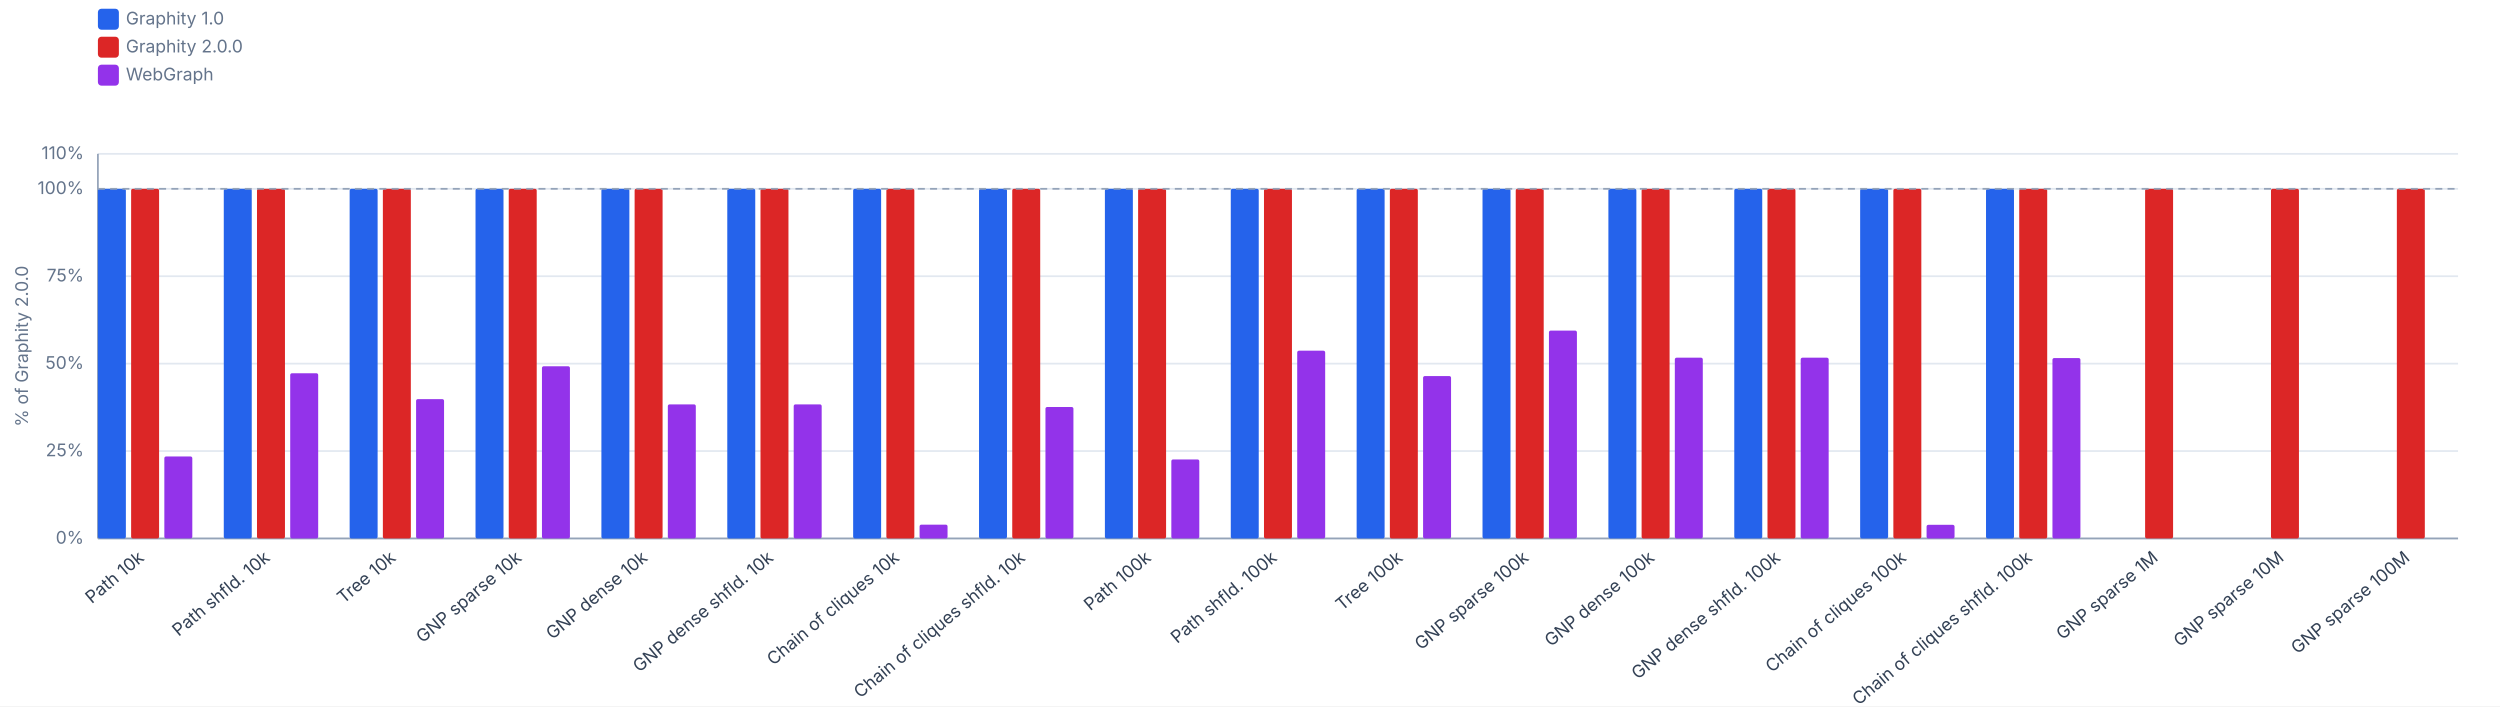
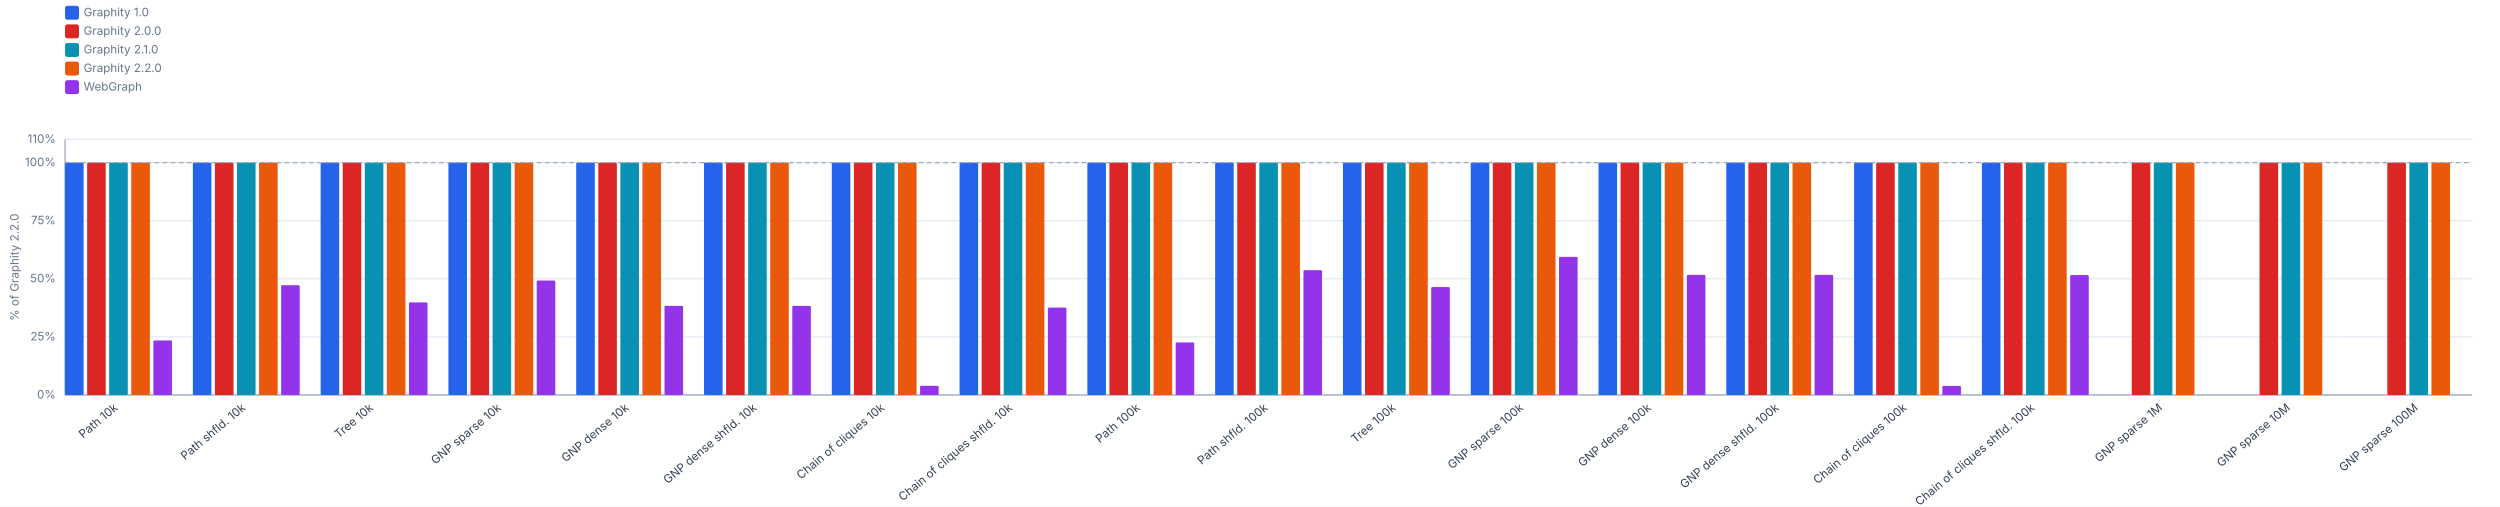
- <svg xmlns="http://www.w3.org/2000/svg" width="1430" height="404" viewBox="0 0 1430 404" role="img">
+ <svg xmlns="http://www.w3.org/2000/svg" width="2152" height="436" viewBox="0 0 2152 436" role="img">
  <style>text{font-family:ui-sans-serif,system-ui,-apple-system,Segoe UI,sans-serif;font-size:11px;fill:#334155}.axis{stroke:#94a3b8;stroke-width:1;fill:none}.grid{stroke:#e2e8f0;stroke-width:1}.ylabel{fill:#64748b;font-size:10px}.tick{fill:#64748b;font-size:10px}.xlabel{font-size:10px}</style>
-   <rect x="0" y="0" width="1430" height="404" fill="#ffffff" />
+   <rect x="0" y="0" width="2152" height="436" fill="#ffffff" />
  <rect x="56" y="5" width="12" height="12" rx="2" fill="#2563eb" />
  <text x="72" y="14" class="tick">Graphity 1.0</text>
  <rect x="56" y="21" width="12" height="12" rx="2" fill="#dc2626" />
  <text x="72" y="30" class="tick">Graphity 2.0.0</text>
-   <rect x="56" y="37" width="12" height="12" rx="2" fill="#9333ea" />
-   <text x="72" y="46" class="tick">WebGraph</text>
-   <line class="grid" x1="56" y1="308.0" x2="1406" y2="308.0" />
-   <text class="tick" x="48" y="311.0" text-anchor="end">0%</text>
-   <line class="grid" x1="56" y1="258.0" x2="1406" y2="258.0" />
-   <text class="tick" x="48" y="261.0" text-anchor="end">25%</text>
-   <line class="grid" x1="56" y1="208.0" x2="1406" y2="208.0" />
-   <text class="tick" x="48" y="211.0" text-anchor="end">50%</text>
-   <line class="grid" x1="56" y1="158.0" x2="1406" y2="158.0" />
-   <text class="tick" x="48" y="161.0" text-anchor="end">75%</text>
-   <line class="grid" x1="56" y1="108.0" x2="1406" y2="108.0" />
-   <text class="tick" x="48" y="111.0" text-anchor="end">100%</text>
-   <line class="grid" x1="56" y1="88.0" x2="1406" y2="88.0" />
-   <text class="tick" x="48" y="91.0" text-anchor="end">110%</text>
-   <line class="axis" x1="56" y1="88" x2="56" y2="308" />
-   <line class="axis" x1="56" y1="308" x2="1406" y2="308" />
-   <text class="ylabel" x="16" y="198.0" text-anchor="middle" transform="rotate(-90 16 198.0)">% of Graphity 2.0.0</text>
-   <text class="xlabel" x="83.0" y="320.0" text-anchor="end" transform="rotate(-40 83.0 320.0)">Path 10k</text>
-   <rect x="56.0" y="108.0" width="16" height="200.0" fill="#2563eb" rx="1" />
-   <rect x="75.0" y="108.0" width="16" height="200.0" fill="#dc2626" rx="1" />
-   <rect x="94.0" y="261.1" width="16" height="46.9" fill="#9333ea" rx="1" />
-   <text class="xlabel" x="155.0" y="320.0" text-anchor="end" transform="rotate(-40 155.0 320.0)">Path shfld. 10k</text>
-   <rect x="128.0" y="108.0" width="16" height="200.0" fill="#2563eb" rx="1" />
-   <rect x="147.0" y="108.0" width="16" height="200.0" fill="#dc2626" rx="1" />
-   <rect x="166.0" y="213.5" width="16" height="94.5" fill="#9333ea" rx="1" />
-   <text class="xlabel" x="227.0" y="320.0" text-anchor="end" transform="rotate(-40 227.0 320.0)">Tree 10k</text>
-   <rect x="200.0" y="108.0" width="16" height="200.0" fill="#2563eb" rx="1" />
-   <rect x="219.0" y="108.0" width="16" height="200.0" fill="#dc2626" rx="1" />
-   <rect x="238.0" y="228.3" width="16" height="79.7" fill="#9333ea" rx="1" />
-   <text class="xlabel" x="299.0" y="320.0" text-anchor="end" transform="rotate(-40 299.0 320.0)">GNP sparse 10k</text>
-   <rect x="272.0" y="108.0" width="16" height="200.0" fill="#2563eb" rx="1" />
-   <rect x="291.0" y="108.0" width="16" height="200.0" fill="#dc2626" rx="1" />
-   <rect x="310.0" y="209.5" width="16" height="98.5" fill="#9333ea" rx="1" />
-   <text class="xlabel" x="371.0" y="320.0" text-anchor="end" transform="rotate(-40 371.0 320.0)">GNP dense 10k</text>
-   <rect x="344.0" y="108.0" width="16" height="200.0" fill="#2563eb" rx="1" />
-   <rect x="363.0" y="108.0" width="16" height="200.0" fill="#dc2626" rx="1" />
-   <rect x="382.0" y="231.3" width="16" height="76.7" fill="#9333ea" rx="1" />
-   <text class="xlabel" x="443.0" y="320.0" text-anchor="end" transform="rotate(-40 443.0 320.0)">GNP dense shfld. 10k</text>
-   <rect x="416.0" y="108.0" width="16" height="200.0" fill="#2563eb" rx="1" />
-   <rect x="435.0" y="108.0" width="16" height="200.0" fill="#dc2626" rx="1" />
-   <rect x="454.0" y="231.3" width="16" height="76.7" fill="#9333ea" rx="1" />
-   <text class="xlabel" x="515.0" y="320.0" text-anchor="end" transform="rotate(-40 515.0 320.0)">Chain of cliques 10k</text>
-   <rect x="488.0" y="108.0" width="16" height="200.0" fill="#2563eb" rx="1" />
-   <rect x="507.0" y="108.0" width="16" height="200.0" fill="#dc2626" rx="1" />
-   <rect x="526.0" y="300.1" width="16" height="7.9" fill="#9333ea" rx="1" />
-   <text class="xlabel" x="587.0" y="320.0" text-anchor="end" transform="rotate(-40 587.0 320.0)">Chain of cliques shfld. 10k</text>
-   <rect x="560.0" y="108.0" width="16" height="200.0" fill="#2563eb" rx="1" />
-   <rect x="579.0" y="108.0" width="16" height="200.0" fill="#dc2626" rx="1" />
-   <rect x="598.0" y="232.8" width="16" height="75.2" fill="#9333ea" rx="1" />
-   <text class="xlabel" x="659.0" y="320.0" text-anchor="end" transform="rotate(-40 659.0 320.0)">Path 100k</text>
-   <rect x="632.0" y="108.0" width="16" height="200.0" fill="#2563eb" rx="1" />
-   <rect x="651.0" y="108.0" width="16" height="200.0" fill="#dc2626" rx="1" />
-   <rect x="670.0" y="262.8" width="16" height="45.2" fill="#9333ea" rx="1" />
-   <text class="xlabel" x="731.0" y="320.0" text-anchor="end" transform="rotate(-40 731.0 320.0)">Path shfld. 100k</text>
-   <rect x="704.0" y="108.0" width="16" height="200.0" fill="#2563eb" rx="1" />
-   <rect x="723.0" y="108.0" width="16" height="200.0" fill="#dc2626" rx="1" />
-   <rect x="742.0" y="200.6" width="16" height="107.4" fill="#9333ea" rx="1" />
-   <text class="xlabel" x="803.0" y="320.0" text-anchor="end" transform="rotate(-40 803.0 320.0)">Tree 100k</text>
-   <rect x="776.0" y="108.0" width="16" height="200.0" fill="#2563eb" rx="1" />
-   <rect x="795.0" y="108.0" width="16" height="200.0" fill="#dc2626" rx="1" />
-   <rect x="814.0" y="215.1" width="16" height="92.9" fill="#9333ea" rx="1" />
-   <text class="xlabel" x="875.0" y="320.0" text-anchor="end" transform="rotate(-40 875.0 320.0)">GNP sparse 100k</text>
-   <rect x="848.0" y="108.0" width="16" height="200.0" fill="#2563eb" rx="1" />
-   <rect x="867.0" y="108.0" width="16" height="200.0" fill="#dc2626" rx="1" />
-   <rect x="886.0" y="189.1" width="16" height="118.9" fill="#9333ea" rx="1" />
-   <text class="xlabel" x="947.0" y="320.0" text-anchor="end" transform="rotate(-40 947.0 320.0)">GNP dense 100k</text>
-   <rect x="920.0" y="108.0" width="16" height="200.0" fill="#2563eb" rx="1" />
-   <rect x="939.0" y="108.0" width="16" height="200.0" fill="#dc2626" rx="1" />
-   <rect x="958.0" y="204.6" width="16" height="103.4" fill="#9333ea" rx="1" />
-   <text class="xlabel" x="1019.0" y="320.0" text-anchor="end" transform="rotate(-40 1019.0 320.0)">GNP dense shfld. 100k</text>
-   <rect x="992.0" y="108.0" width="16" height="200.0" fill="#2563eb" rx="1" />
-   <rect x="1011.0" y="108.0" width="16" height="200.0" fill="#dc2626" rx="1" />
-   <rect x="1030.0" y="204.6" width="16" height="103.4" fill="#9333ea" rx="1" />
-   <text class="xlabel" x="1091.0" y="320.0" text-anchor="end" transform="rotate(-40 1091.0 320.0)">Chain of cliques 100k</text>
-   <rect x="1064.0" y="108.0" width="16" height="200.0" fill="#2563eb" rx="1" />
-   <rect x="1083.0" y="108.0" width="16" height="200.0" fill="#dc2626" rx="1" />
-   <rect x="1102.0" y="300.2" width="16" height="7.8" fill="#9333ea" rx="1" />
-   <text class="xlabel" x="1163.0" y="320.0" text-anchor="end" transform="rotate(-40 1163.0 320.0)">Chain of cliques shfld. 100k</text>
-   <rect x="1136.0" y="108.0" width="16" height="200.0" fill="#2563eb" rx="1" />
-   <rect x="1155.0" y="108.0" width="16" height="200.0" fill="#dc2626" rx="1" />
-   <rect x="1174.0" y="204.8" width="16" height="103.2" fill="#9333ea" rx="1" />
-   <text class="xlabel" x="1235.0" y="320.0" text-anchor="end" transform="rotate(-40 1235.0 320.0)">GNP sparse 1M</text>
-   <rect x="1227.0" y="108.0" width="16" height="200.0" fill="#dc2626" rx="1" />
-   <text class="xlabel" x="1307.0" y="320.0" text-anchor="end" transform="rotate(-40 1307.0 320.0)">GNP sparse 10M</text>
-   <rect x="1299.0" y="108.0" width="16" height="200.0" fill="#dc2626" rx="1" />
-   <text class="xlabel" x="1379.0" y="320.0" text-anchor="end" transform="rotate(-40 1379.0 320.0)">GNP sparse 100M</text>
-   <rect x="1371.0" y="108.0" width="16" height="200.0" fill="#dc2626" rx="1" />
-   <line x1="56" y1="108.0" x2="1406" y2="108.0" stroke="#94a3b8" stroke-width="1" stroke-dasharray="4 3" />
+   <rect x="56" y="37" width="12" height="12" rx="2" fill="#0891b2" />
+   <text x="72" y="46" class="tick">Graphity 2.1.0</text>
+   <rect x="56" y="53" width="12" height="12" rx="2" fill="#ea580c" />
+   <text x="72" y="62" class="tick">Graphity 2.2.0</text>
+   <rect x="56" y="69" width="12" height="12" rx="2" fill="#9333ea" />
+   <text x="72" y="78" class="tick">WebGraph</text>
+   <line class="grid" x1="56" y1="340.0" x2="2128" y2="340.0" />
+   <text class="tick" x="48" y="343.0" text-anchor="end">0%</text>
+   <line class="grid" x1="56" y1="290.0" x2="2128" y2="290.0" />
+   <text class="tick" x="48" y="293.0" text-anchor="end">25%</text>
+   <line class="grid" x1="56" y1="240.0" x2="2128" y2="240.0" />
+   <text class="tick" x="48" y="243.0" text-anchor="end">50%</text>
+   <line class="grid" x1="56" y1="190.0" x2="2128" y2="190.0" />
+   <text class="tick" x="48" y="193.0" text-anchor="end">75%</text>
+   <line class="grid" x1="56" y1="140.0" x2="2128" y2="140.0" />
+   <text class="tick" x="48" y="143.0" text-anchor="end">100%</text>
+   <line class="grid" x1="56" y1="120.0" x2="2128" y2="120.0" />
+   <text class="tick" x="48" y="123.0" text-anchor="end">110%</text>
+   <line class="axis" x1="56" y1="120" x2="56" y2="340" />
+   <line class="axis" x1="56" y1="340" x2="2128" y2="340" />
+   <text class="ylabel" x="16" y="230.0" text-anchor="middle" transform="rotate(-90 16 230.0)">% of Graphity 2.2.0</text>
+   <text class="xlabel" x="102.0" y="352.0" text-anchor="end" transform="rotate(-40 102.0 352.0)">Path 10k</text>
+   <rect x="56.0" y="140.0" width="16" height="200.0" fill="#2563eb" rx="1" />
+   <rect x="75.0" y="140.0" width="16" height="200.0" fill="#dc2626" rx="1" />
+   <rect x="94.0" y="140.0" width="16" height="200.0" fill="#0891b2" rx="1" />
+   <rect x="113.0" y="140.0" width="16" height="200.0" fill="#ea580c" rx="1" />
+   <rect x="132.0" y="293.1" width="16" height="46.9" fill="#9333ea" rx="1" />
+   <text class="xlabel" x="212.0" y="352.0" text-anchor="end" transform="rotate(-40 212.0 352.0)">Path shfld. 10k</text>
+   <rect x="166.0" y="140.0" width="16" height="200.0" fill="#2563eb" rx="1" />
+   <rect x="185.0" y="140.0" width="16" height="200.0" fill="#dc2626" rx="1" />
+   <rect x="204.0" y="140.0" width="16" height="200.0" fill="#0891b2" rx="1" />
+   <rect x="223.0" y="140.0" width="16" height="200.0" fill="#ea580c" rx="1" />
+   <rect x="242.0" y="245.5" width="16" height="94.5" fill="#9333ea" rx="1" />
+   <text class="xlabel" x="322.0" y="352.0" text-anchor="end" transform="rotate(-40 322.0 352.0)">Tree 10k</text>
+   <rect x="276.0" y="140.0" width="16" height="200.0" fill="#2563eb" rx="1" />
+   <rect x="295.0" y="140.0" width="16" height="200.0" fill="#dc2626" rx="1" />
+   <rect x="314.0" y="140.0" width="16" height="200.0" fill="#0891b2" rx="1" />
+   <rect x="333.0" y="140.0" width="16" height="200.0" fill="#ea580c" rx="1" />
+   <rect x="352.0" y="260.3" width="16" height="79.7" fill="#9333ea" rx="1" />
+   <text class="xlabel" x="432.0" y="352.0" text-anchor="end" transform="rotate(-40 432.0 352.0)">GNP sparse 10k</text>
+   <rect x="386.0" y="140.0" width="16" height="200.0" fill="#2563eb" rx="1" />
+   <rect x="405.0" y="140.0" width="16" height="200.0" fill="#dc2626" rx="1" />
+   <rect x="424.0" y="140.0" width="16" height="200.0" fill="#0891b2" rx="1" />
+   <rect x="443.0" y="140.0" width="16" height="200.0" fill="#ea580c" rx="1" />
+   <rect x="462.0" y="241.5" width="16" height="98.5" fill="#9333ea" rx="1" />
+   <text class="xlabel" x="542.0" y="352.0" text-anchor="end" transform="rotate(-40 542.0 352.0)">GNP dense 10k</text>
+   <rect x="496.0" y="140.0" width="16" height="200.0" fill="#2563eb" rx="1" />
+   <rect x="515.0" y="140.0" width="16" height="200.0" fill="#dc2626" rx="1" />
+   <rect x="534.0" y="140.0" width="16" height="200.0" fill="#0891b2" rx="1" />
+   <rect x="553.0" y="140.0" width="16" height="200.0" fill="#ea580c" rx="1" />
+   <rect x="572.0" y="263.3" width="16" height="76.7" fill="#9333ea" rx="1" />
+   <text class="xlabel" x="652.0" y="352.0" text-anchor="end" transform="rotate(-40 652.0 352.0)">GNP dense shfld. 10k</text>
+   <rect x="606.0" y="140.0" width="16" height="200.0" fill="#2563eb" rx="1" />
+   <rect x="625.0" y="140.0" width="16" height="200.0" fill="#dc2626" rx="1" />
+   <rect x="644.0" y="140.0" width="16" height="200.0" fill="#0891b2" rx="1" />
+   <rect x="663.0" y="140.0" width="16" height="200.0" fill="#ea580c" rx="1" />
+   <rect x="682.0" y="263.3" width="16" height="76.7" fill="#9333ea" rx="1" />
+   <text class="xlabel" x="762.0" y="352.0" text-anchor="end" transform="rotate(-40 762.0 352.0)">Chain of cliques 10k</text>
+   <rect x="716.0" y="140.0" width="16" height="200.0" fill="#2563eb" rx="1" />
+   <rect x="735.0" y="140.0" width="16" height="200.0" fill="#dc2626" rx="1" />
+   <rect x="754.0" y="140.0" width="16" height="200.0" fill="#0891b2" rx="1" />
+   <rect x="773.0" y="140.0" width="16" height="200.0" fill="#ea580c" rx="1" />
+   <rect x="792.0" y="332.1" width="16" height="7.9" fill="#9333ea" rx="1" />
+   <text class="xlabel" x="872.0" y="352.0" text-anchor="end" transform="rotate(-40 872.0 352.0)">Chain of cliques shfld. 10k</text>
+   <rect x="826.0" y="140.0" width="16" height="200.0" fill="#2563eb" rx="1" />
+   <rect x="845.0" y="140.0" width="16" height="200.0" fill="#dc2626" rx="1" />
+   <rect x="864.0" y="140.0" width="16" height="200.0" fill="#0891b2" rx="1" />
+   <rect x="883.0" y="140.0" width="16" height="200.0" fill="#ea580c" rx="1" />
+   <rect x="902.0" y="264.8" width="16" height="75.2" fill="#9333ea" rx="1" />
+   <text class="xlabel" x="982.0" y="352.0" text-anchor="end" transform="rotate(-40 982.0 352.0)">Path 100k</text>
+   <rect x="936.0" y="140.0" width="16" height="200.0" fill="#2563eb" rx="1" />
+   <rect x="955.0" y="140.0" width="16" height="200.0" fill="#dc2626" rx="1" />
+   <rect x="974.0" y="140.0" width="16" height="200.0" fill="#0891b2" rx="1" />
+   <rect x="993.0" y="140.0" width="16" height="200.0" fill="#ea580c" rx="1" />
+   <rect x="1012.0" y="294.8" width="16" height="45.2" fill="#9333ea" rx="1" />
+   <text class="xlabel" x="1092.0" y="352.0" text-anchor="end" transform="rotate(-40 1092.0 352.0)">Path shfld. 100k</text>
+   <rect x="1046.0" y="140.0" width="16" height="200.0" fill="#2563eb" rx="1" />
+   <rect x="1065.0" y="140.0" width="16" height="200.0" fill="#dc2626" rx="1" />
+   <rect x="1084.0" y="140.0" width="16" height="200.0" fill="#0891b2" rx="1" />
+   <rect x="1103.0" y="140.0" width="16" height="200.0" fill="#ea580c" rx="1" />
+   <rect x="1122.0" y="232.6" width="16" height="107.4" fill="#9333ea" rx="1" />
+   <text class="xlabel" x="1202.0" y="352.0" text-anchor="end" transform="rotate(-40 1202.0 352.0)">Tree 100k</text>
+   <rect x="1156.0" y="140.0" width="16" height="200.0" fill="#2563eb" rx="1" />
+   <rect x="1175.0" y="140.0" width="16" height="200.0" fill="#dc2626" rx="1" />
+   <rect x="1194.0" y="140.0" width="16" height="200.0" fill="#0891b2" rx="1" />
+   <rect x="1213.0" y="140.0" width="16" height="200.0" fill="#ea580c" rx="1" />
+   <rect x="1232.0" y="247.1" width="16" height="92.9" fill="#9333ea" rx="1" />
+   <text class="xlabel" x="1312.0" y="352.0" text-anchor="end" transform="rotate(-40 1312.0 352.0)">GNP sparse 100k</text>
+   <rect x="1266.0" y="140.0" width="16" height="200.0" fill="#2563eb" rx="1" />
+   <rect x="1285.0" y="140.0" width="16" height="200.0" fill="#dc2626" rx="1" />
+   <rect x="1304.0" y="140.0" width="16" height="200.0" fill="#0891b2" rx="1" />
+   <rect x="1323.0" y="140.0" width="16" height="200.0" fill="#ea580c" rx="1" />
+   <rect x="1342.0" y="221.1" width="16" height="118.9" fill="#9333ea" rx="1" />
+   <text class="xlabel" x="1422.0" y="352.0" text-anchor="end" transform="rotate(-40 1422.0 352.0)">GNP dense 100k</text>
+   <rect x="1376.0" y="140.0" width="16" height="200.0" fill="#2563eb" rx="1" />
+   <rect x="1395.0" y="140.0" width="16" height="200.0" fill="#dc2626" rx="1" />
+   <rect x="1414.0" y="140.0" width="16" height="200.0" fill="#0891b2" rx="1" />
+   <rect x="1433.0" y="140.0" width="16" height="200.0" fill="#ea580c" rx="1" />
+   <rect x="1452.0" y="236.6" width="16" height="103.4" fill="#9333ea" rx="1" />
+   <text class="xlabel" x="1532.0" y="352.0" text-anchor="end" transform="rotate(-40 1532.0 352.0)">GNP dense shfld. 100k</text>
+   <rect x="1486.0" y="140.0" width="16" height="200.0" fill="#2563eb" rx="1" />
+   <rect x="1505.0" y="140.0" width="16" height="200.0" fill="#dc2626" rx="1" />
+   <rect x="1524.0" y="140.0" width="16" height="200.0" fill="#0891b2" rx="1" />
+   <rect x="1543.0" y="140.0" width="16" height="200.0" fill="#ea580c" rx="1" />
+   <rect x="1562.0" y="236.6" width="16" height="103.4" fill="#9333ea" rx="1" />
+   <text class="xlabel" x="1642.0" y="352.0" text-anchor="end" transform="rotate(-40 1642.0 352.0)">Chain of cliques 100k</text>
+   <rect x="1596.0" y="140.0" width="16" height="200.0" fill="#2563eb" rx="1" />
+   <rect x="1615.0" y="140.0" width="16" height="200.0" fill="#dc2626" rx="1" />
+   <rect x="1634.0" y="140.0" width="16" height="200.0" fill="#0891b2" rx="1" />
+   <rect x="1653.0" y="140.0" width="16" height="200.0" fill="#ea580c" rx="1" />
+   <rect x="1672.0" y="332.2" width="16" height="7.8" fill="#9333ea" rx="1" />
+   <text class="xlabel" x="1752.0" y="352.0" text-anchor="end" transform="rotate(-40 1752.0 352.0)">Chain of cliques shfld. 100k</text>
+   <rect x="1706.0" y="140.0" width="16" height="200.0" fill="#2563eb" rx="1" />
+   <rect x="1725.0" y="140.0" width="16" height="200.0" fill="#dc2626" rx="1" />
+   <rect x="1744.0" y="140.0" width="16" height="200.0" fill="#0891b2" rx="1" />
+   <rect x="1763.0" y="140.0" width="16" height="200.0" fill="#ea580c" rx="1" />
+   <rect x="1782.0" y="236.8" width="16" height="103.2" fill="#9333ea" rx="1" />
+   <text class="xlabel" x="1862.0" y="352.0" text-anchor="end" transform="rotate(-40 1862.0 352.0)">GNP sparse 1M</text>
+   <rect x="1835.0" y="140.0" width="16" height="200.0" fill="#dc2626" rx="1" />
+   <rect x="1854.0" y="140.0" width="16" height="200.0" fill="#0891b2" rx="1" />
+   <rect x="1873.0" y="140.0" width="16" height="200.0" fill="#ea580c" rx="1" />
+   <text class="xlabel" x="1972.0" y="352.0" text-anchor="end" transform="rotate(-40 1972.0 352.0)">GNP sparse 10M</text>
+   <rect x="1945.0" y="140.0" width="16" height="200.0" fill="#dc2626" rx="1" />
+   <rect x="1964.0" y="140.0" width="16" height="200.0" fill="#0891b2" rx="1" />
+   <rect x="1983.0" y="140.0" width="16" height="200.0" fill="#ea580c" rx="1" />
+   <text class="xlabel" x="2082.0" y="352.0" text-anchor="end" transform="rotate(-40 2082.0 352.0)">GNP sparse 100M</text>
+   <rect x="2055.0" y="140.0" width="16" height="200.0" fill="#dc2626" rx="1" />
+   <rect x="2074.0" y="140.0" width="16" height="200.0" fill="#0891b2" rx="1" />
+   <rect x="2093.0" y="140.0" width="16" height="200.0" fill="#ea580c" rx="1" />
+   <line x1="56" y1="140.0" x2="2128" y2="140.0" stroke="#94a3b8" stroke-width="1" stroke-dasharray="4 3" />
</svg>
